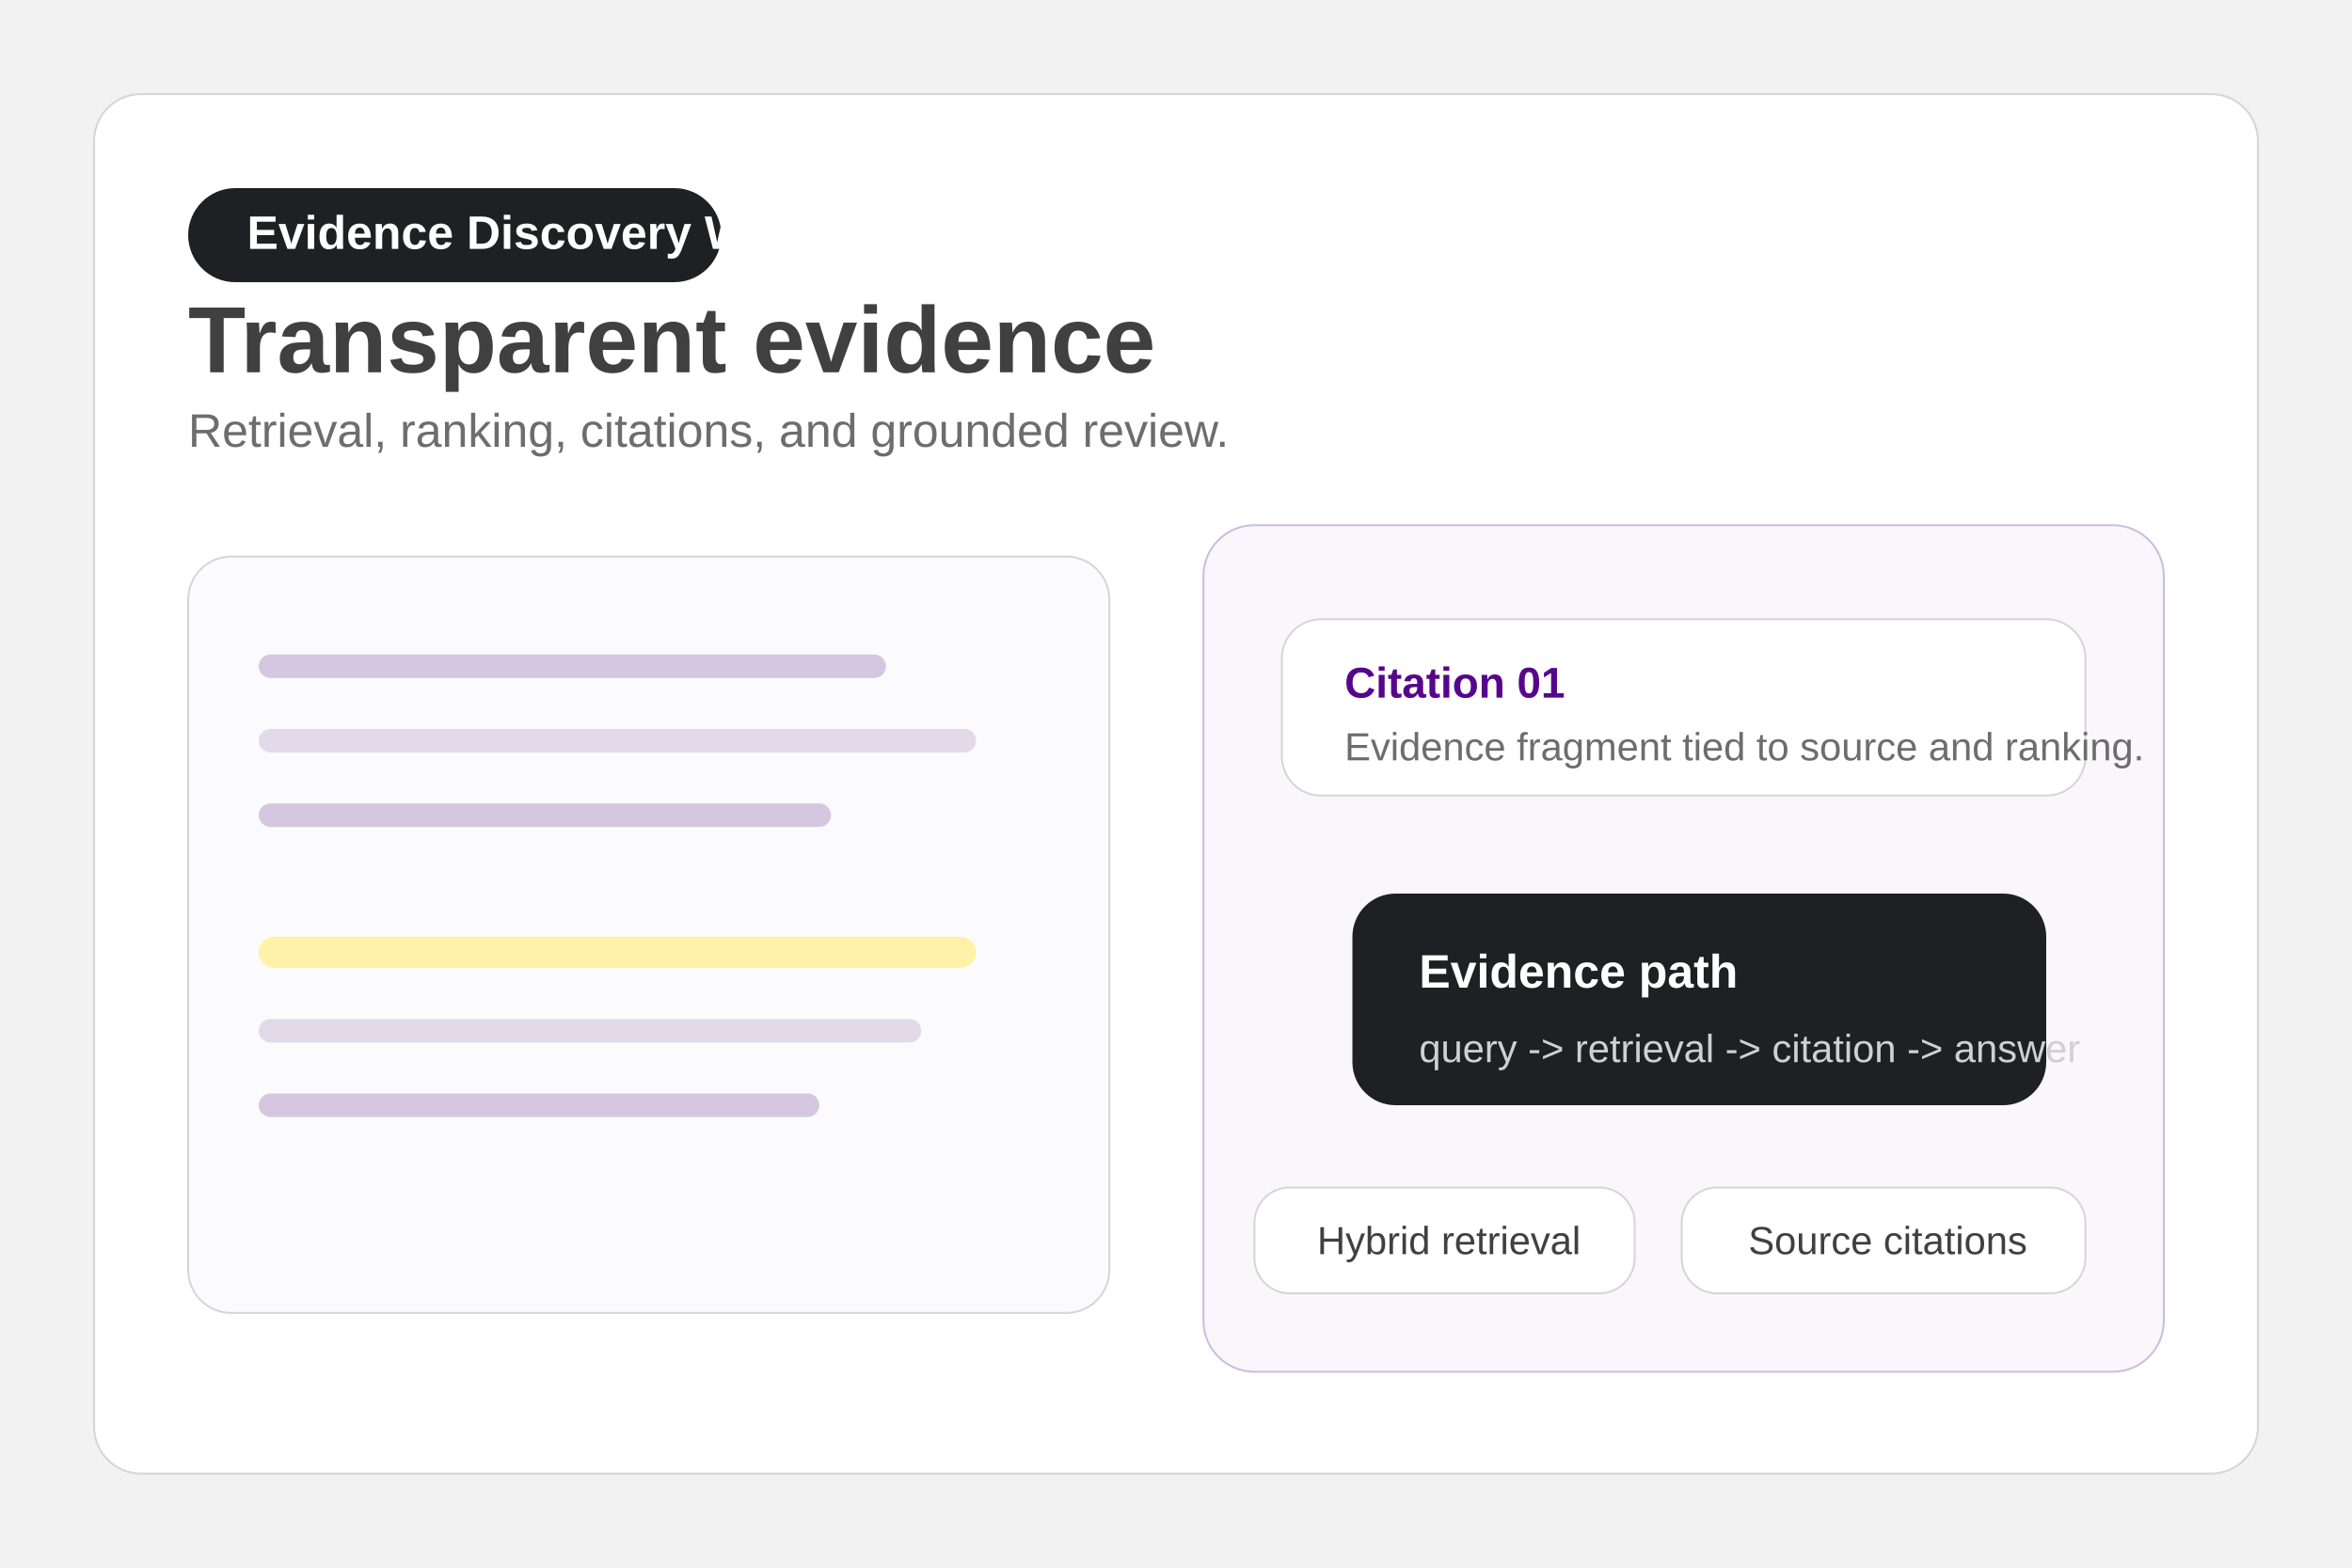
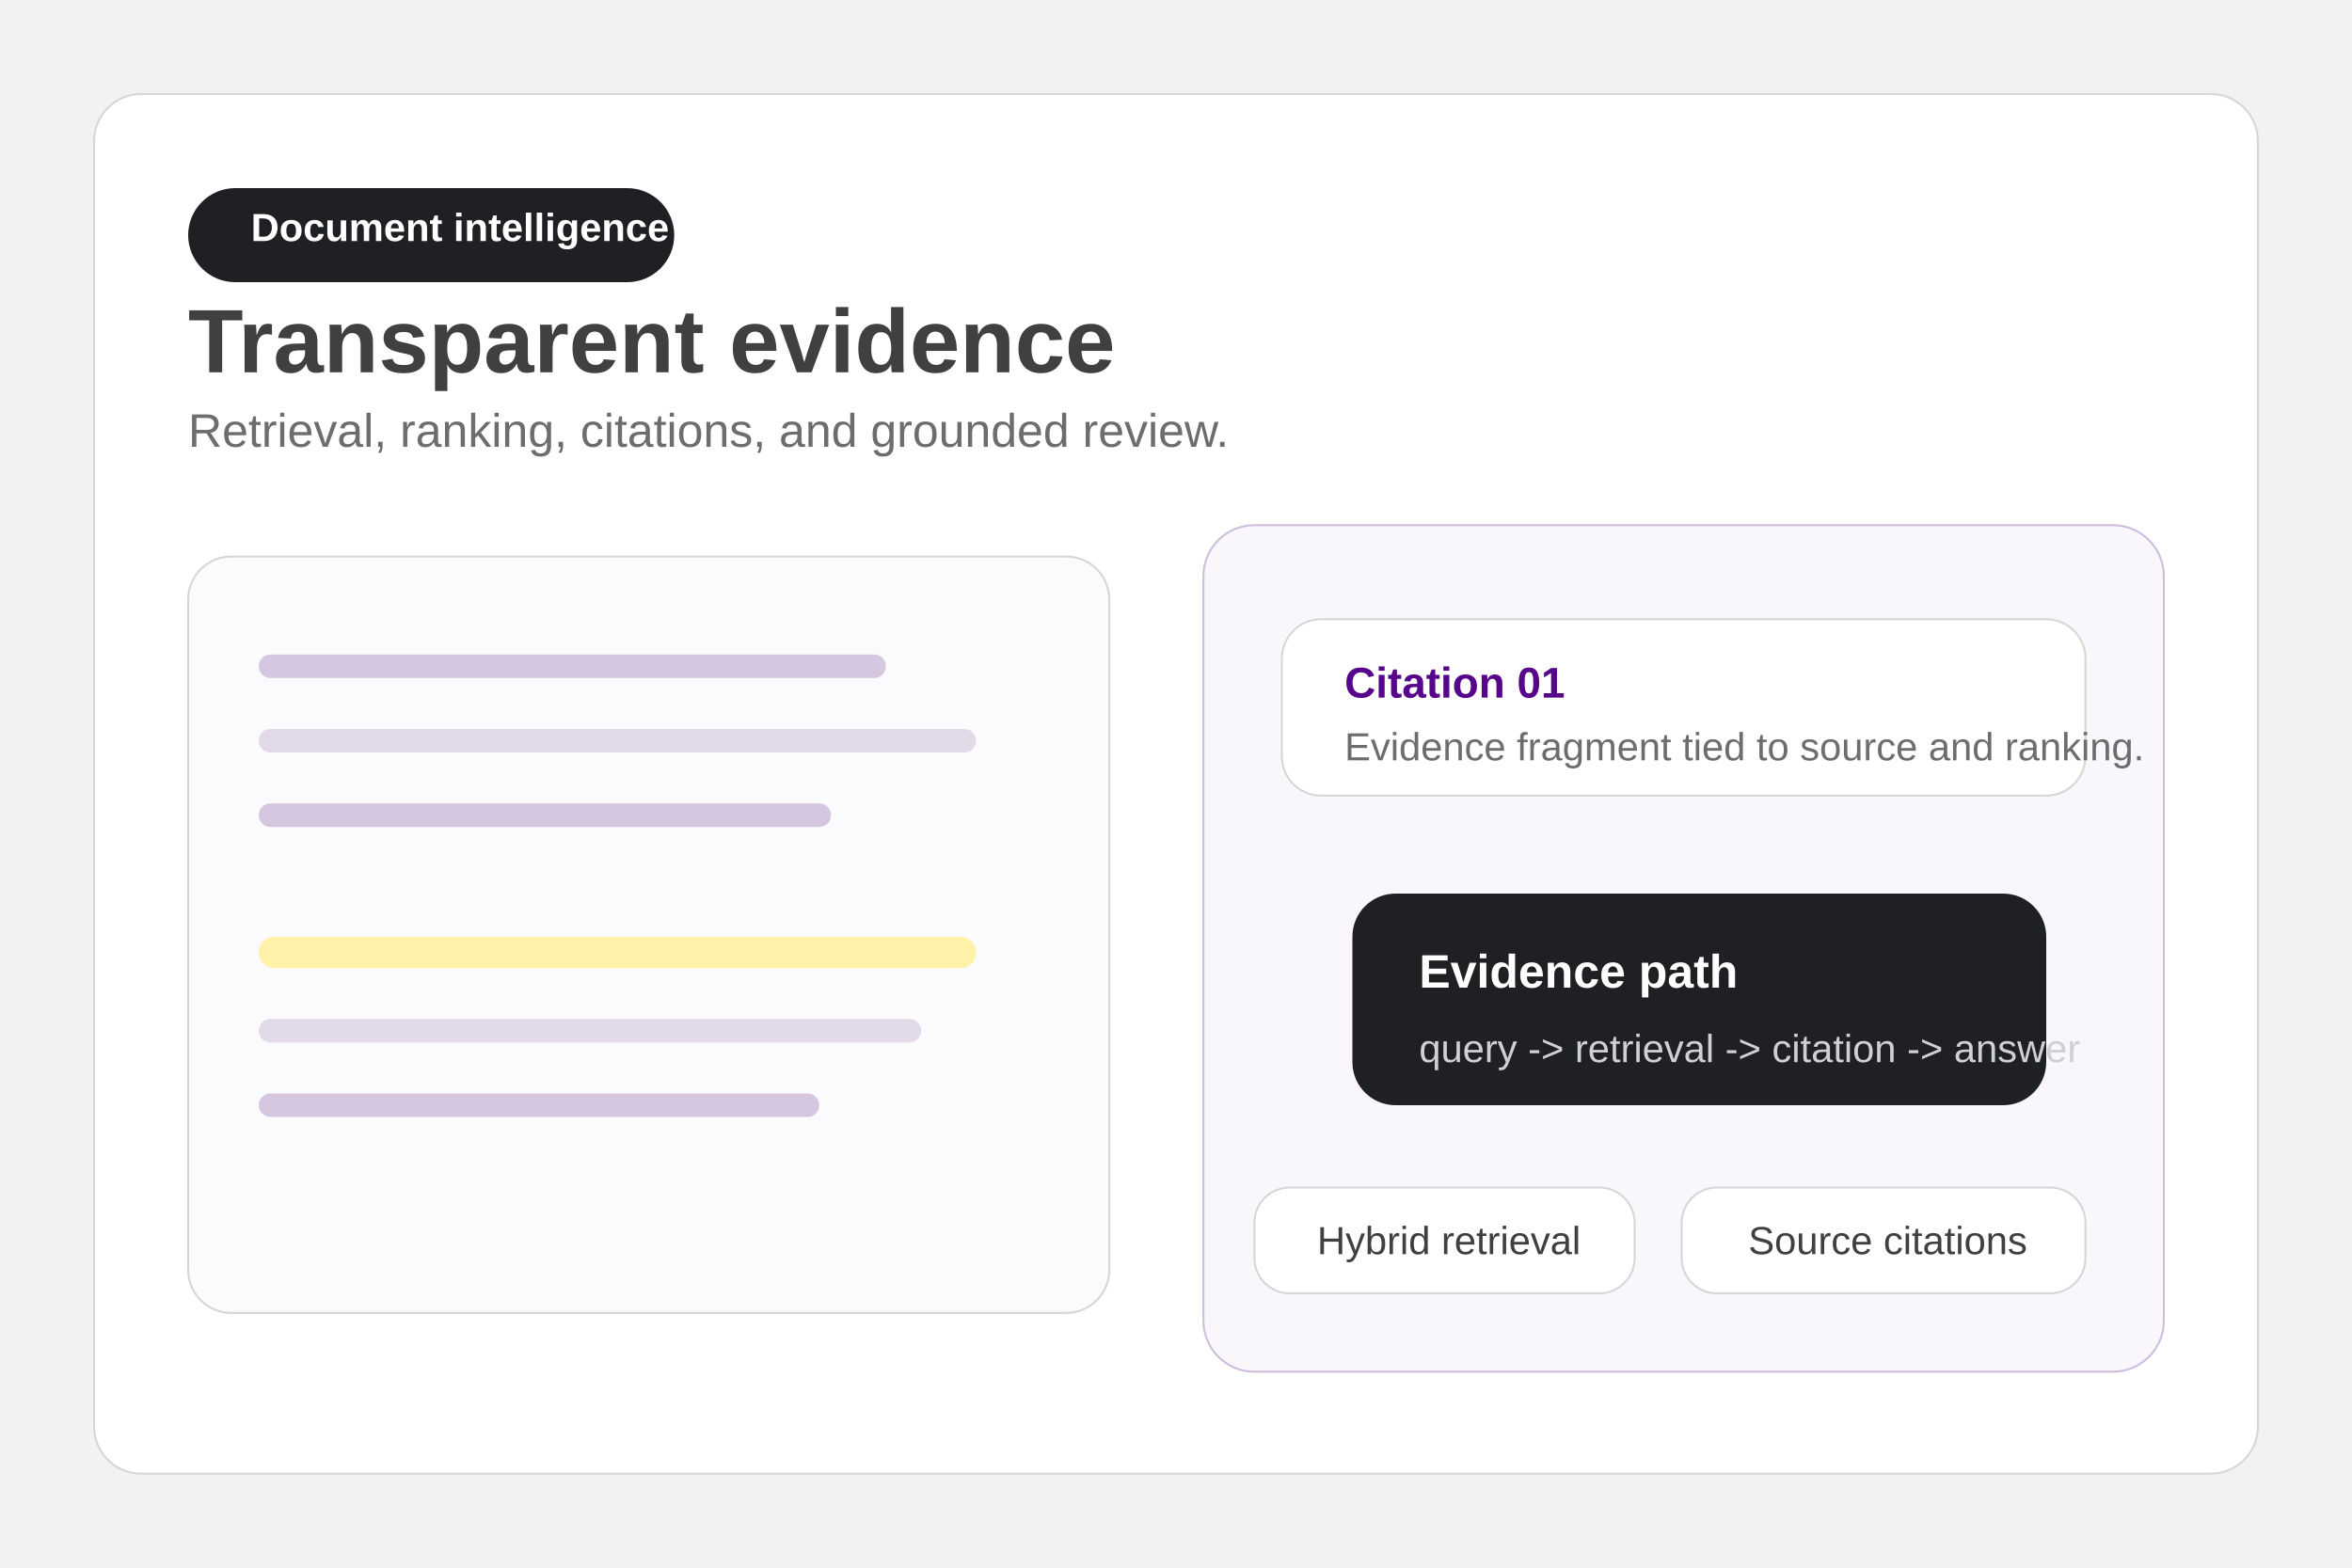
<svg xmlns="http://www.w3.org/2000/svg" width="1200" height="800" viewBox="0 0 1200 800" fill="none">
  <rect width="1200" height="800" fill="#F2F2F2" />
  <rect x="48" y="48" width="1104" height="704" rx="24" fill="#FFFFFF" stroke="#D6D6D6" />
-   <rect x="96" y="96" width="272" height="48" rx="24" fill="#1F2023" />
-   <text x="126" y="127" fill="#FFFFFF" font-family="Arial, Helvetica, sans-serif" font-size="24" font-weight="700">Evidence Discovery Workbench</text>
-   <text x="96" y="190" fill="#404040" font-family="Arial, Helvetica, sans-serif" font-size="48" font-weight="700">Transparent evidence</text>
+   <rect x="96" y="96" width="248" height="48" rx="24" fill="#1F2023" />
+   <text x="128" y="123" fill="#FFFFFF" font-family="Arial, Helvetica, sans-serif" font-size="20" font-weight="700">Document intelligence</text>
+   <text x="96" y="190" fill="#404040" font-family="Arial, Helvetica, sans-serif" font-size="46" font-weight="700">Transparent evidence</text>
  <text x="96" y="228" fill="#6D6D6D" font-family="Arial, Helvetica, sans-serif" font-size="24">Retrieval, ranking, citations, and grounded review.</text>
  <rect x="96" y="284" width="470" height="386" rx="22" fill="#FBFAFC" stroke="#D6D6D6" />
  <rect x="132" y="334" width="320" height="12" rx="6" fill="#D4C7DF" />
  <rect x="132" y="372" width="366" height="12" rx="6" fill="#E2DAE8" />
  <rect x="132" y="410" width="292" height="12" rx="6" fill="#D4C7DF" />
  <rect x="132" y="478" width="366" height="16" rx="8" fill="#FFF2A8" />
  <rect x="132" y="520" width="338" height="12" rx="6" fill="#E2DAE8" />
  <rect x="132" y="558" width="286" height="12" rx="6" fill="#D4C7DF" />
  <rect x="614" y="268" width="490" height="432" rx="26" fill="#FAF7FC" stroke="#CDBDDD" />
  <rect x="654" y="316" width="410" height="90" rx="20" fill="#FFFFFF" stroke="#D6D6D6" />
  <text x="686" y="356" fill="#57068C" font-family="Arial, Helvetica, sans-serif" font-size="22" font-weight="700">Citation 01</text>
  <text x="686" y="388" fill="#6D6D6D" font-family="Arial, Helvetica, sans-serif" font-size="20">Evidence fragment tied to source and ranking.</text>
  <rect x="690" y="456" width="354" height="108" rx="22" fill="#1F2023" />
  <text x="724" y="504" fill="#FFFFFF" font-family="Arial, Helvetica, sans-serif" font-size="24" font-weight="700">Evidence path</text>
  <text x="724" y="542" fill="#CFCFD4" font-family="Arial, Helvetica, sans-serif" font-size="20">query -&gt; retrieval -&gt; citation -&gt; answer</text>
  <rect x="640" y="606" width="194" height="54" rx="18" fill="#FFFFFF" stroke="#D6D6D6" />
  <rect x="858" y="606" width="206" height="54" rx="18" fill="#FFFFFF" stroke="#D6D6D6" />
  <text x="672" y="640" fill="#404040" font-family="Arial, Helvetica, sans-serif" font-size="20">Hybrid retrieval</text>
  <text x="892" y="640" fill="#404040" font-family="Arial, Helvetica, sans-serif" font-size="20">Source citations</text>
</svg>
